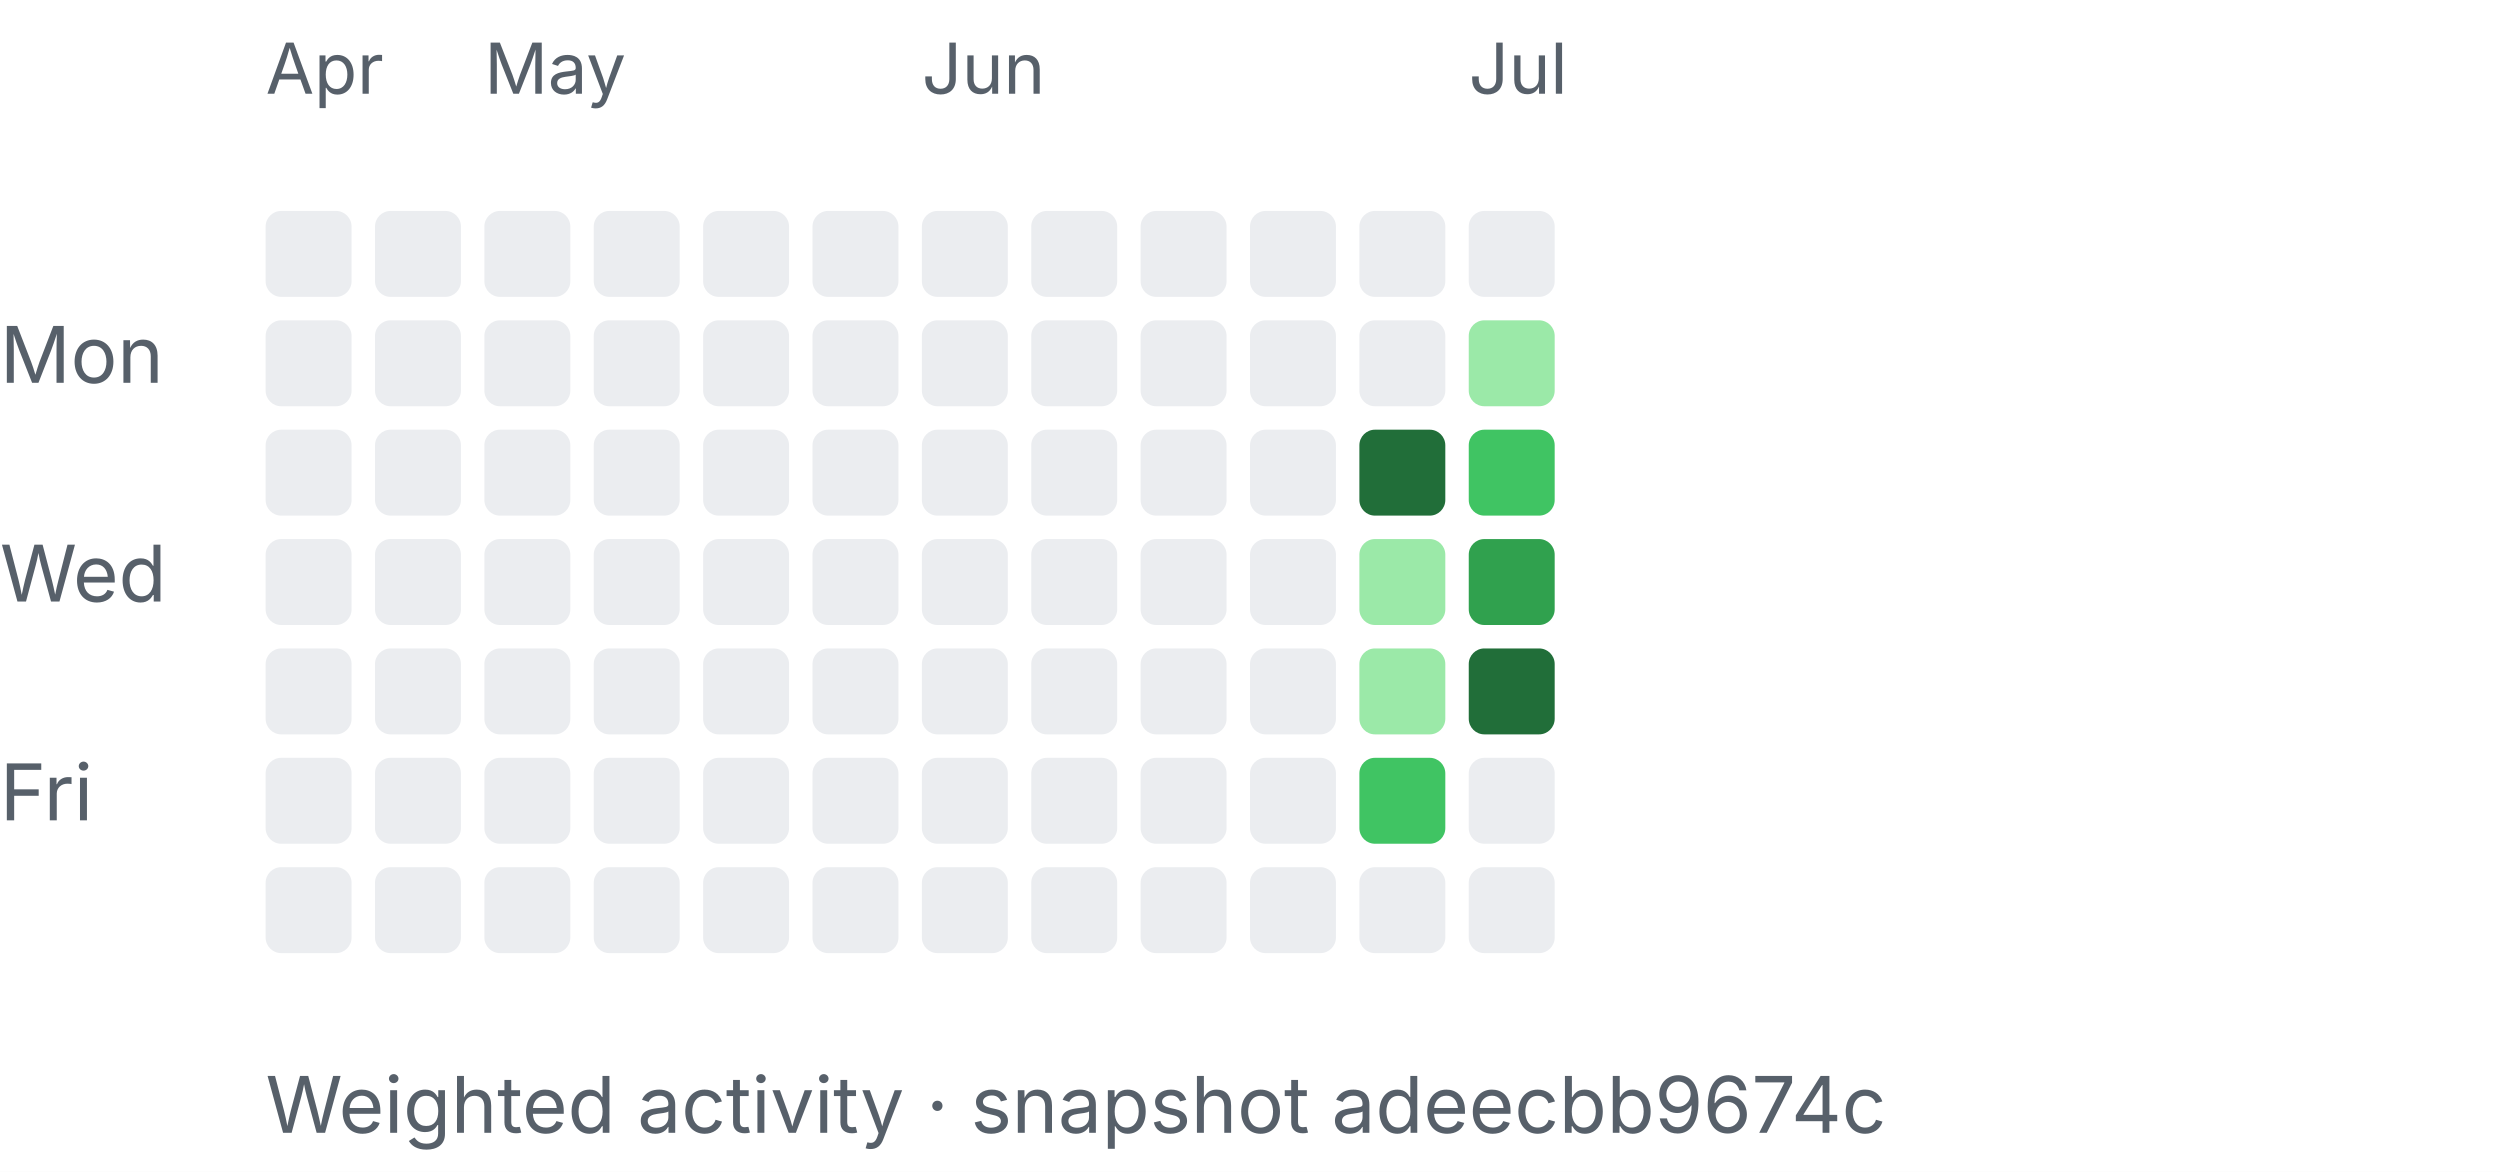
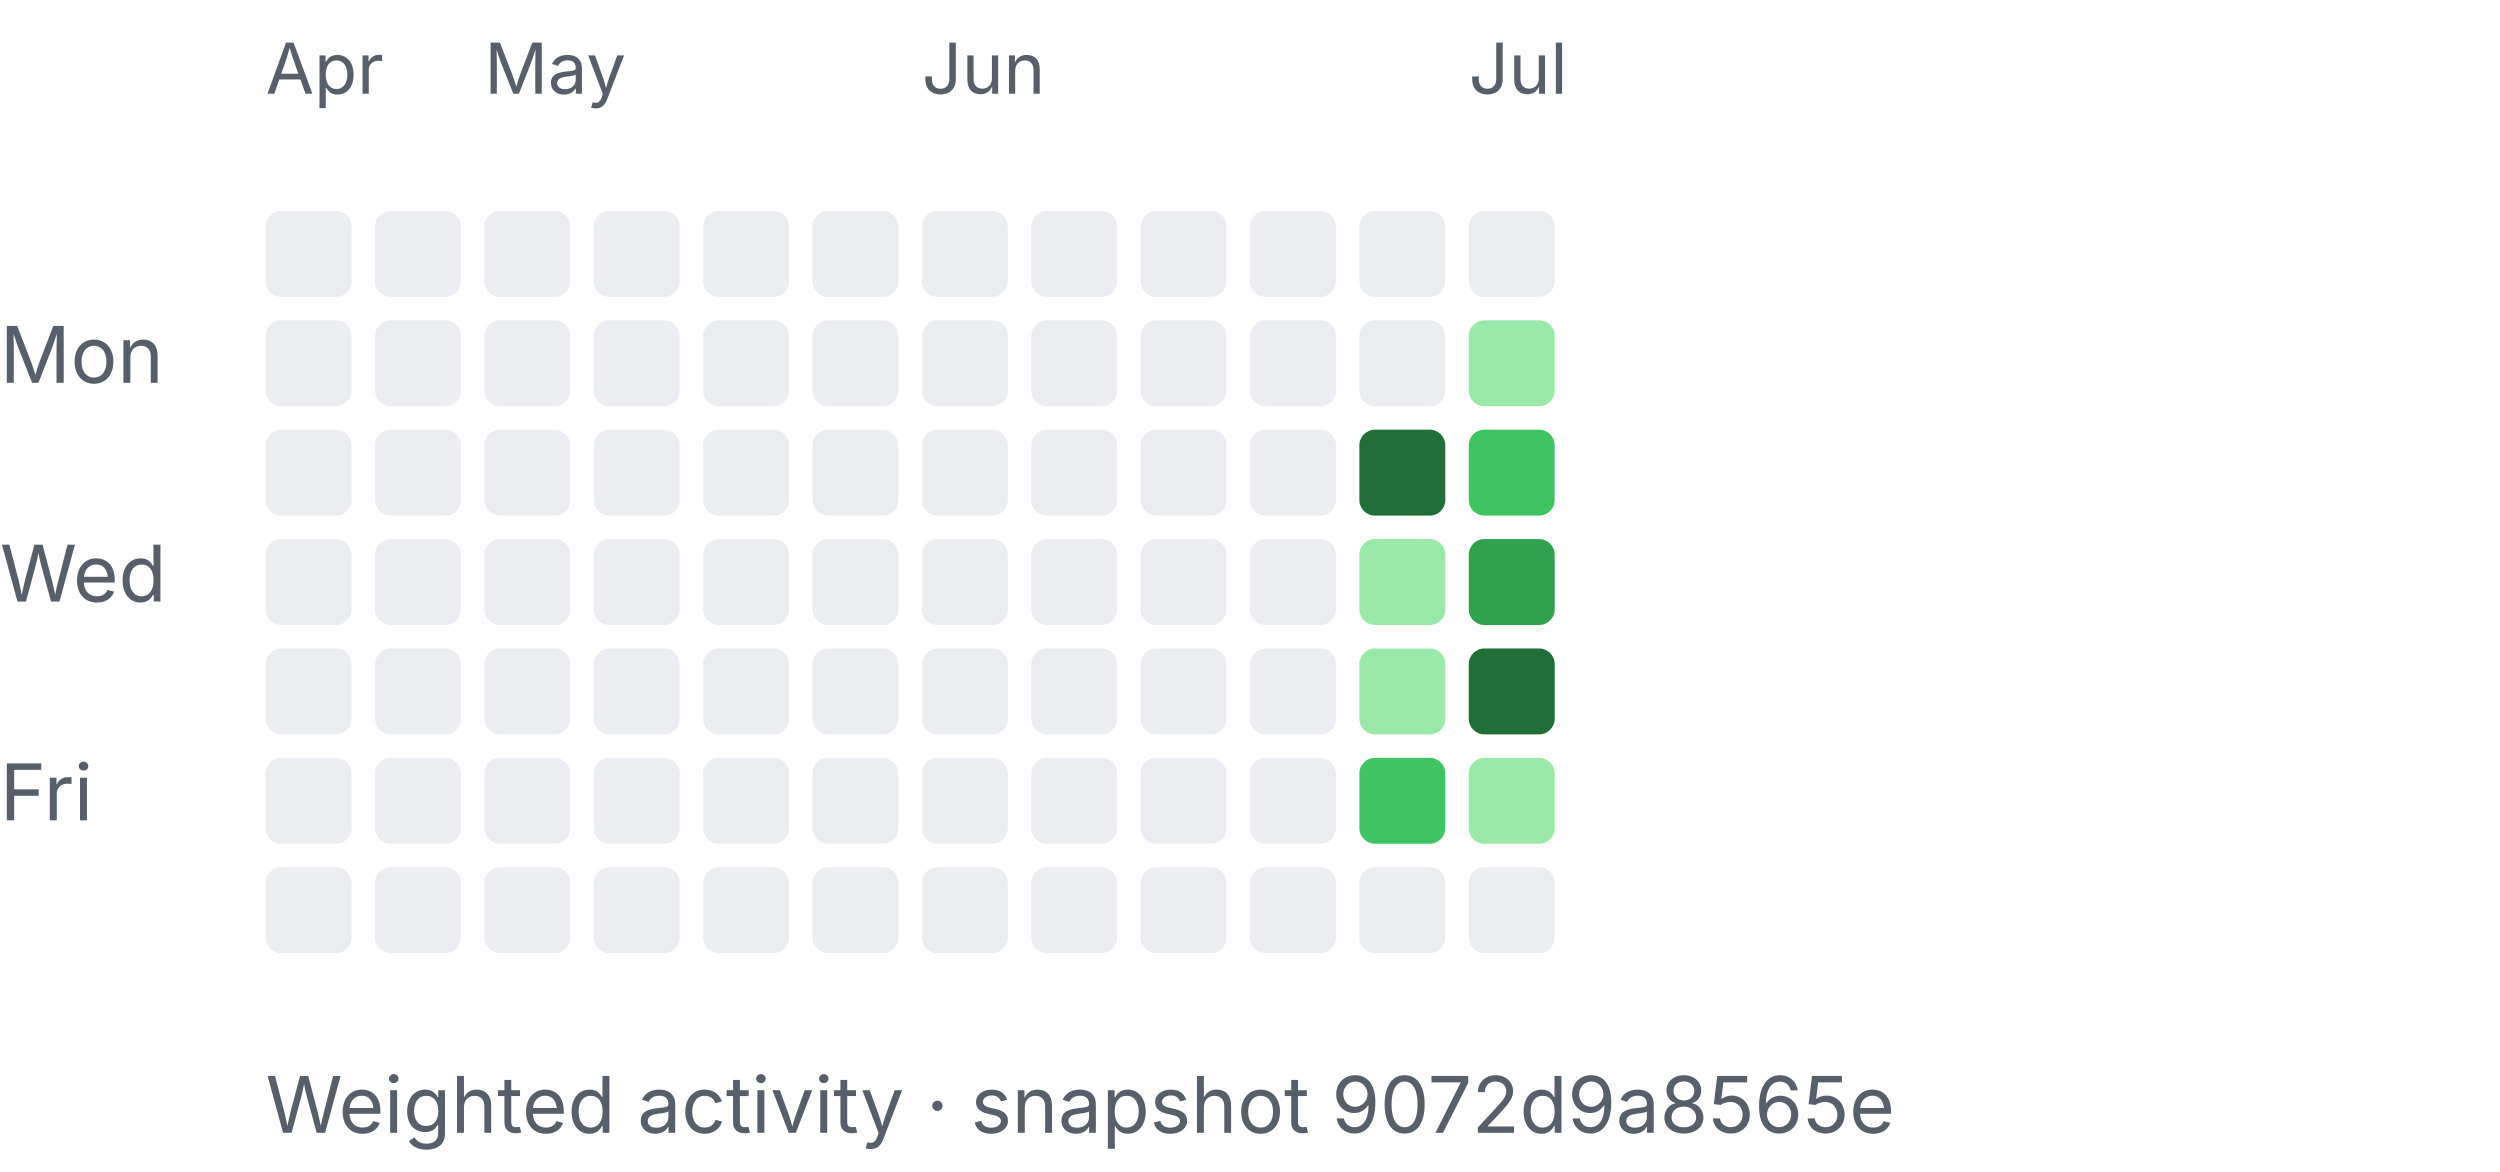
<svg xmlns="http://www.w3.org/2000/svg" width="320" height="150" viewBox="0 0 320 150" role="img" aria-labelledby="title desc">
  <style>text{font:10px -apple-system,BlinkMacSystemFont,Segoe UI,sans-serif;fill:#57606a}.month{font-size:9px}</style>
  <rect width="100%" height="100%" fill="white" />
  <text x="0" y="49">Mon</text>
  <text x="0" y="77">Wed</text>
  <text x="0" y="105">Fri</text>
  <text class="month" x="34" y="12">Apr</text>
  <rect x="34" y="27" width="11" height="11" rx="2" fill="#ebedf0" />
  <rect x="34" y="41" width="11" height="11" rx="2" fill="#ebedf0" />
  <rect x="34" y="55" width="11" height="11" rx="2" fill="#ebedf0" />
  <rect x="34" y="69" width="11" height="11" rx="2" fill="#ebedf0" />
  <rect x="34" y="83" width="11" height="11" rx="2" fill="#ebedf0" />
  <rect x="34" y="97" width="11" height="11" rx="2" fill="#ebedf0" />
  <rect x="34" y="111" width="11" height="11" rx="2" fill="#ebedf0" />
  <rect x="48" y="27" width="11" height="11" rx="2" fill="#ebedf0" />
  <rect x="48" y="41" width="11" height="11" rx="2" fill="#ebedf0" />
  <rect x="48" y="55" width="11" height="11" rx="2" fill="#ebedf0" />
  <rect x="48" y="69" width="11" height="11" rx="2" fill="#ebedf0" />
  <rect x="48" y="83" width="11" height="11" rx="2" fill="#ebedf0" />
  <rect x="48" y="97" width="11" height="11" rx="2" fill="#ebedf0" />
  <rect x="48" y="111" width="11" height="11" rx="2" fill="#ebedf0" />
  <text class="month" x="62" y="12">May</text>
  <rect x="62" y="27" width="11" height="11" rx="2" fill="#ebedf0" />
  <rect x="62" y="41" width="11" height="11" rx="2" fill="#ebedf0" />
  <rect x="62" y="55" width="11" height="11" rx="2" fill="#ebedf0" />
  <rect x="62" y="69" width="11" height="11" rx="2" fill="#ebedf0" />
  <rect x="62" y="83" width="11" height="11" rx="2" fill="#ebedf0" />
  <rect x="62" y="97" width="11" height="11" rx="2" fill="#ebedf0" />
  <rect x="62" y="111" width="11" height="11" rx="2" fill="#ebedf0" />
  <rect x="76" y="27" width="11" height="11" rx="2" fill="#ebedf0" />
  <rect x="76" y="41" width="11" height="11" rx="2" fill="#ebedf0" />
  <rect x="76" y="55" width="11" height="11" rx="2" fill="#ebedf0" />
  <rect x="76" y="69" width="11" height="11" rx="2" fill="#ebedf0" />
  <rect x="76" y="83" width="11" height="11" rx="2" fill="#ebedf0" />
  <rect x="76" y="97" width="11" height="11" rx="2" fill="#ebedf0" />
  <rect x="76" y="111" width="11" height="11" rx="2" fill="#ebedf0" />
  <rect x="90" y="27" width="11" height="11" rx="2" fill="#ebedf0" />
  <rect x="90" y="41" width="11" height="11" rx="2" fill="#ebedf0" />
  <rect x="90" y="55" width="11" height="11" rx="2" fill="#ebedf0" />
  <rect x="90" y="69" width="11" height="11" rx="2" fill="#ebedf0" />
  <rect x="90" y="83" width="11" height="11" rx="2" fill="#ebedf0" />
  <rect x="90" y="97" width="11" height="11" rx="2" fill="#ebedf0" />
  <rect x="90" y="111" width="11" height="11" rx="2" fill="#ebedf0" />
  <rect x="104" y="27" width="11" height="11" rx="2" fill="#ebedf0" />
  <rect x="104" y="41" width="11" height="11" rx="2" fill="#ebedf0" />
  <rect x="104" y="55" width="11" height="11" rx="2" fill="#ebedf0" />
  <rect x="104" y="69" width="11" height="11" rx="2" fill="#ebedf0" />
  <rect x="104" y="83" width="11" height="11" rx="2" fill="#ebedf0" />
  <rect x="104" y="97" width="11" height="11" rx="2" fill="#ebedf0" />
  <rect x="104" y="111" width="11" height="11" rx="2" fill="#ebedf0" />
  <text class="month" x="118" y="12">Jun</text>
  <rect x="118" y="27" width="11" height="11" rx="2" fill="#ebedf0" />
  <rect x="118" y="41" width="11" height="11" rx="2" fill="#ebedf0" />
  <rect x="118" y="55" width="11" height="11" rx="2" fill="#ebedf0" />
  <rect x="118" y="69" width="11" height="11" rx="2" fill="#ebedf0" />
  <rect x="118" y="83" width="11" height="11" rx="2" fill="#ebedf0" />
  <rect x="118" y="97" width="11" height="11" rx="2" fill="#ebedf0" />
  <rect x="118" y="111" width="11" height="11" rx="2" fill="#ebedf0" />
  <rect x="132" y="27" width="11" height="11" rx="2" fill="#ebedf0" />
  <rect x="132" y="41" width="11" height="11" rx="2" fill="#ebedf0" />
  <rect x="132" y="55" width="11" height="11" rx="2" fill="#ebedf0" />
  <rect x="132" y="69" width="11" height="11" rx="2" fill="#ebedf0" />
  <rect x="132" y="83" width="11" height="11" rx="2" fill="#ebedf0" />
  <rect x="132" y="97" width="11" height="11" rx="2" fill="#ebedf0" />
  <rect x="132" y="111" width="11" height="11" rx="2" fill="#ebedf0" />
  <rect x="146" y="27" width="11" height="11" rx="2" fill="#ebedf0" />
  <rect x="146" y="41" width="11" height="11" rx="2" fill="#ebedf0" />
  <rect x="146" y="55" width="11" height="11" rx="2" fill="#ebedf0" />
  <rect x="146" y="69" width="11" height="11" rx="2" fill="#ebedf0" />
  <rect x="146" y="83" width="11" height="11" rx="2" fill="#ebedf0" />
  <rect x="146" y="97" width="11" height="11" rx="2" fill="#ebedf0" />
  <rect x="146" y="111" width="11" height="11" rx="2" fill="#ebedf0" />
  <rect x="160" y="27" width="11" height="11" rx="2" fill="#ebedf0" />
  <rect x="160" y="41" width="11" height="11" rx="2" fill="#ebedf0" />
  <rect x="160" y="55" width="11" height="11" rx="2" fill="#ebedf0" />
  <rect x="160" y="69" width="11" height="11" rx="2" fill="#ebedf0" />
  <rect x="160" y="83" width="11" height="11" rx="2" fill="#ebedf0" />
  <rect x="160" y="97" width="11" height="11" rx="2" fill="#ebedf0" />
  <rect x="160" y="111" width="11" height="11" rx="2" fill="#ebedf0" />
  <rect x="174" y="27" width="11" height="11" rx="2" fill="#ebedf0" />
  <rect x="174" y="41" width="11" height="11" rx="2" fill="#ebedf0" />
  <rect x="174" y="55" width="11" height="11" rx="2" fill="#216e39" />
  <rect x="174" y="69" width="11" height="11" rx="2" fill="#9be9a8" />
  <rect x="174" y="83" width="11" height="11" rx="2" fill="#9be9a8" />
  <rect x="174" y="97" width="11" height="11" rx="2" fill="#40c463" />
  <rect x="174" y="111" width="11" height="11" rx="2" fill="#ebedf0" />
  <text class="month" x="188" y="12">Jul</text>
  <rect x="188" y="27" width="11" height="11" rx="2" fill="#ebedf0" />
  <rect x="188" y="41" width="11" height="11" rx="2" fill="#9be9a8" />
  <rect x="188" y="55" width="11" height="11" rx="2" fill="#40c463" />
  <rect x="188" y="69" width="11" height="11" rx="2" fill="#30a14e" />
  <rect x="188" y="83" width="11" height="11" rx="2" fill="#216e39" />
-   <rect x="188" y="97" width="11" height="11" rx="2" fill="#ebedf0" />
+   <rect x="188" y="97" width="11" height="11" rx="2" fill="#9be9a8" />
  <rect x="188" y="111" width="11" height="11" rx="2" fill="#ebedf0" />
-   <text x="34" y="145">Weighted activity · snapshot adeecbb9674c</text>
+   <text x="34" y="145">Weighted activity · snapshot 9072d9a8565e</text>
</svg>
